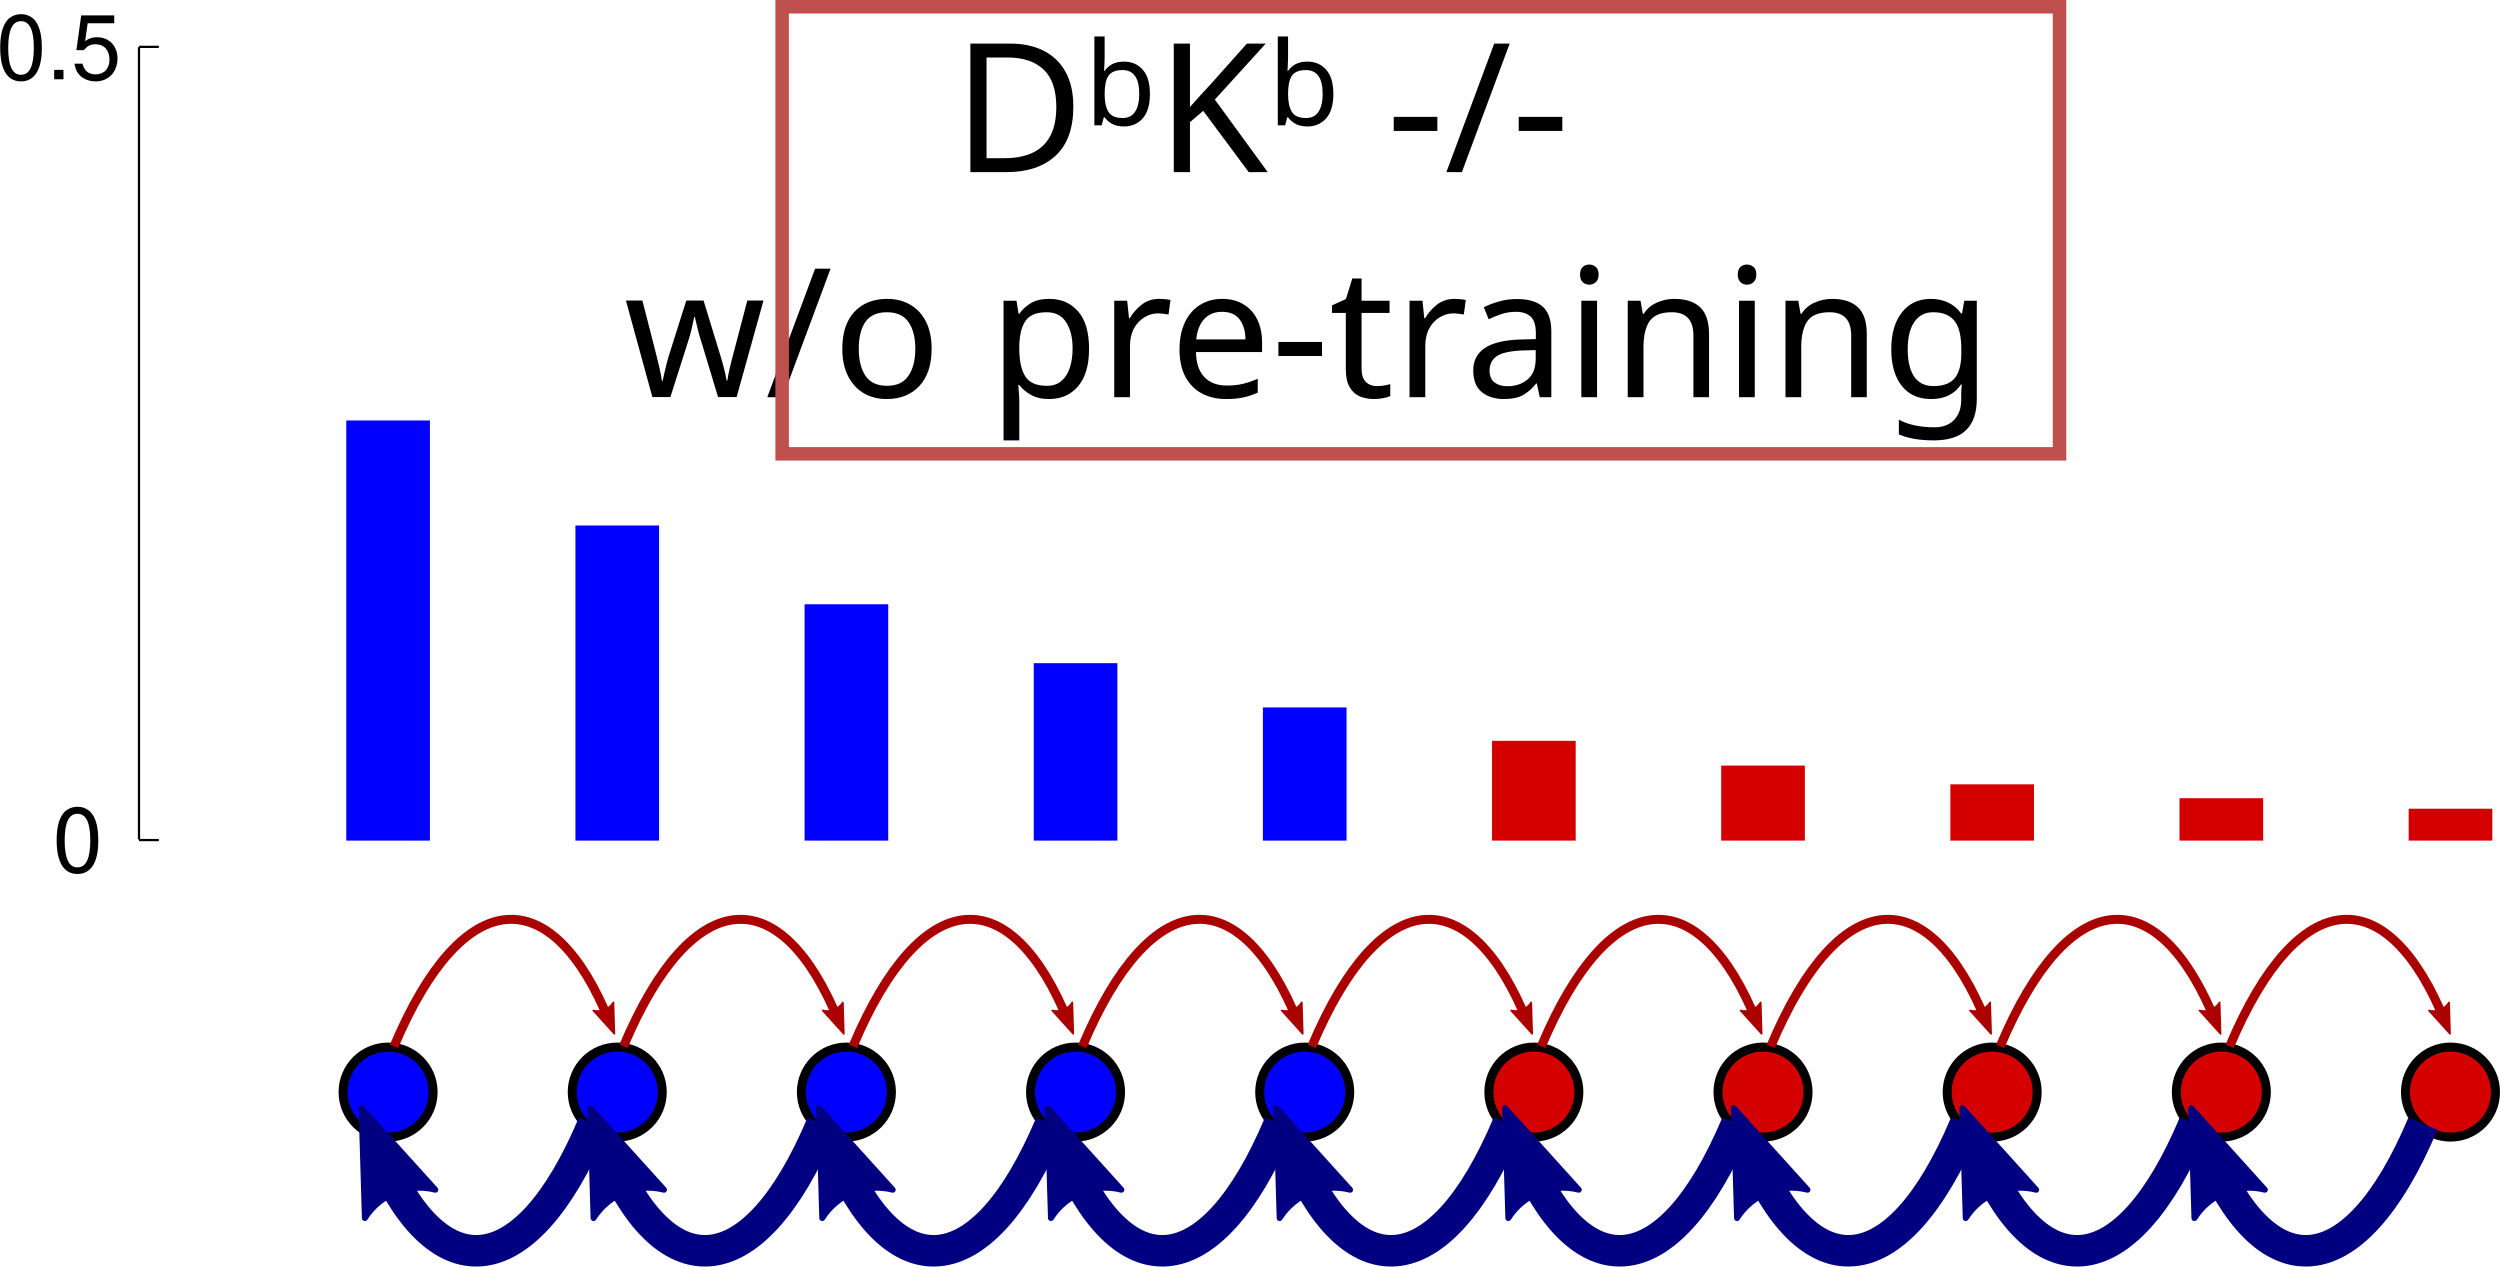
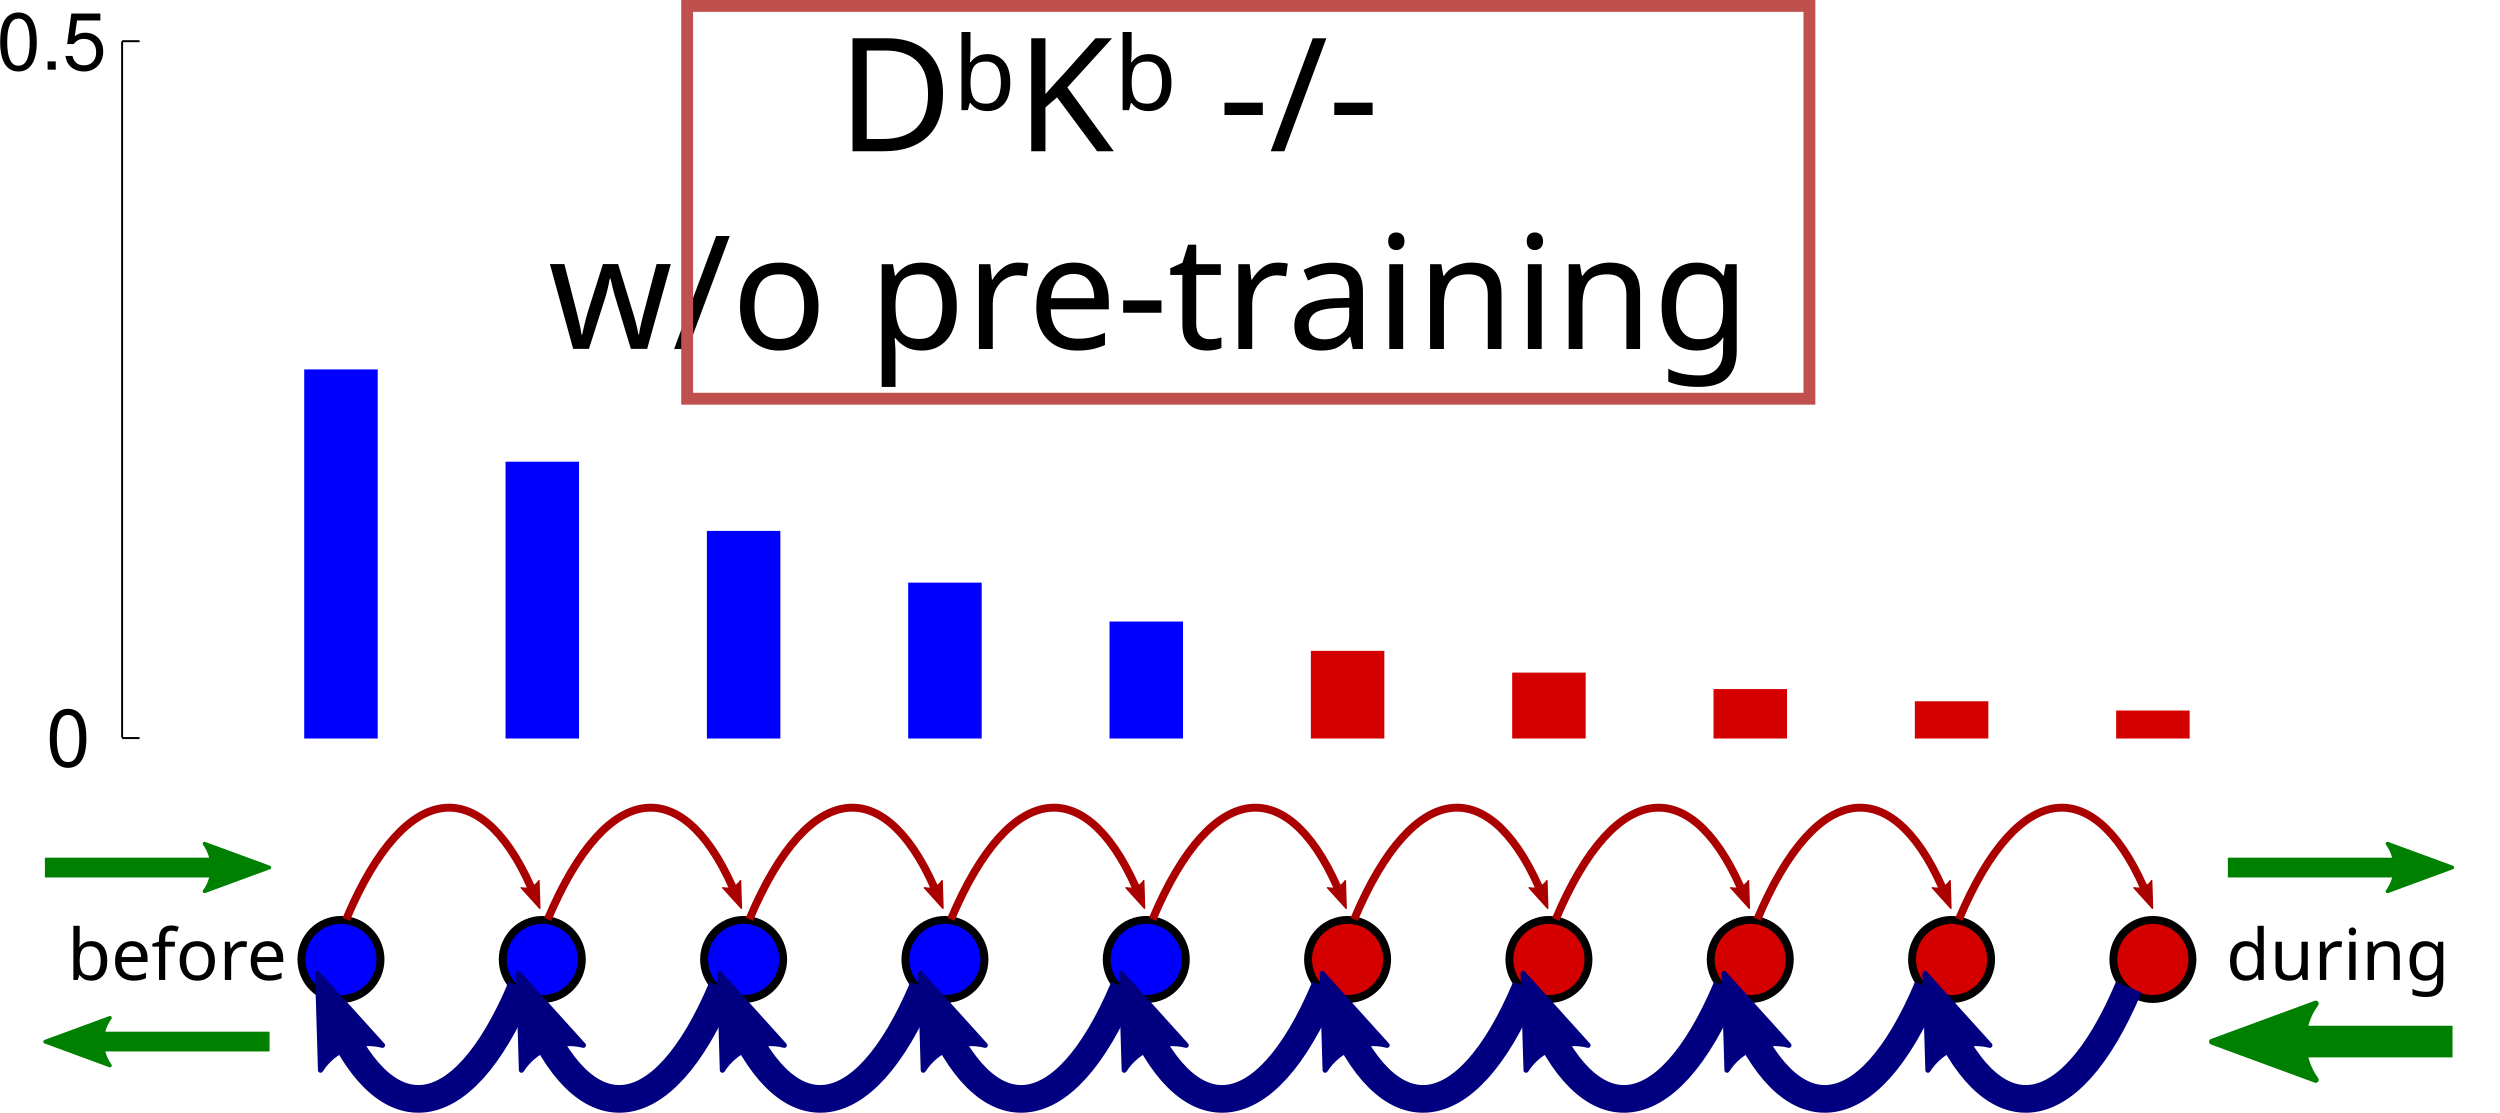
- <svg xmlns="http://www.w3.org/2000/svg" width="277.7" height="140.688" id="svg2" version="1.1">
+ <svg xmlns="http://www.w3.org/2000/svg" width="316.084" height="140.688" id="svg2" version="1.1">
  <defs id="defs4">
    <marker orient="auto" refY="0" refX="0" id="Arrow2Send" style="overflow:visible">
      <path id="path4544" style="font-size:12px;fill-rule:evenodd;stroke-width:0.625;stroke-linejoin:round" d="M 8.719,4.034 -2.207,0.016 8.719,-4.002 c -1.745,2.372 -1.735,5.617 -6e-7,8.035 z" transform="matrix(-0.3,0,0,-0.3,0.69,0)" />
    </marker>
    <marker orient="auto" refY="0" refX="0" id="Arrow2Sstart" style="overflow:visible">
      <path id="path4541" style="font-size:12px;fill-rule:evenodd;stroke-width:0.625;stroke-linejoin:round" d="M 8.719,4.034 -2.207,0.016 8.719,-4.002 c -1.745,2.372 -1.735,5.617 -6e-7,8.035 z" transform="matrix(0.3,0,0,0.3,-0.69,0)" />
    </marker>
    <marker orient="auto" refY="0" refX="0" id="Arrow2Send-4" style="overflow:visible">
      <path id="path4544-5" style="font-size:12px;fill-rule:evenodd;stroke-width:0.625;stroke-linejoin:round" d="M 8.719,4.034 -2.207,0.016 8.719,-4.002 c -1.745,2.372 -1.735,5.617 -6e-7,8.035 z" transform="matrix(-0.3,0,0,-0.3,0.69,0)" />
    </marker>
    <marker orient="auto" refY="0" refX="0" id="Arrow2Send-3" style="overflow:visible">
      <path id="path4544-52" style="font-size:12px;fill-rule:evenodd;stroke-width:0.625;stroke-linejoin:round" d="M 8.719,4.034 -2.207,0.016 8.719,-4.002 c -1.745,2.372 -1.735,5.617 -6e-7,8.035 z" transform="matrix(-0.3,0,0,-0.3,0.69,0)" />
    </marker>
    <marker orient="auto" refY="0" refX="0" id="Arrow2Send-9" style="overflow:visible">
      <path id="path4544-4" style="font-size:12px;fill-rule:evenodd;stroke-width:0.625;stroke-linejoin:round" d="M 8.719,4.034 -2.207,0.016 8.719,-4.002 c -1.745,2.372 -1.735,5.617 -6e-7,8.035 z" transform="matrix(-0.3,0,0,-0.3,0.69,0)" />
    </marker>
    <marker orient="auto" refY="0" refX="0" id="Arrow2Send-0" style="overflow:visible">
      <path id="path4544-59" style="font-size:12px;fill-rule:evenodd;stroke-width:0.625;stroke-linejoin:round" d="M 8.719,4.034 -2.207,0.016 8.719,-4.002 c -1.745,2.372 -1.735,5.617 -6e-7,8.035 z" transform="matrix(-0.3,0,0,-0.3,0.69,0)" />
    </marker>
    <marker orient="auto" refY="0" refX="0" id="Arrow2Send-6" style="overflow:visible">
      <path id="path4544-594" style="font-size:12px;fill-rule:evenodd;stroke-width:0.625;stroke-linejoin:round" d="M 8.719,4.034 -2.207,0.016 8.719,-4.002 c -1.745,2.372 -1.735,5.617 -6e-7,8.035 z" transform="matrix(-0.3,0,0,-0.3,0.69,0)" />
    </marker>
    <marker orient="auto" refY="0" refX="0" id="Arrow2Send-43" style="overflow:visible">
      <path id="path4544-54" style="font-size:12px;fill-rule:evenodd;stroke-width:0.625;stroke-linejoin:round" d="M 8.719,4.034 -2.207,0.016 8.719,-4.002 c -1.745,2.372 -1.735,5.617 -6e-7,8.035 z" transform="matrix(-0.3,0,0,-0.3,0.69,0)" />
    </marker>
    <marker orient="auto" refY="0" refX="0" id="Arrow2Send-41" style="overflow:visible">
      <path id="path4544-6" style="font-size:12px;fill-rule:evenodd;stroke-width:0.625;stroke-linejoin:round" d="M 8.719,4.034 -2.207,0.016 8.719,-4.002 c -1.745,2.372 -1.735,5.617 -6e-7,8.035 z" transform="matrix(-0.3,0,0,-0.3,0.69,0)" />
    </marker>
    <marker orient="auto" refY="0" refX="0" id="Arrow2Send-1" style="overflow:visible">
      <path id="path4544-58" style="font-size:12px;fill-rule:evenodd;stroke-width:0.625;stroke-linejoin:round" d="M 8.719,4.034 -2.207,0.016 8.719,-4.002 c -1.745,2.372 -1.735,5.617 -6e-7,8.035 z" transform="matrix(-0.3,0,0,-0.3,0.69,0)" />
    </marker>
    <marker orient="auto" refY="0" refX="0" id="Arrow2Send-01" style="overflow:visible">
      <path id="path4544-40" style="font-size:12px;fill-rule:evenodd;stroke-width:0.625;stroke-linejoin:round" d="M 8.719,4.034 -2.207,0.016 8.719,-4.002 c -1.745,2.372 -1.735,5.617 -6e-7,8.035 z" transform="matrix(-0.3,0,0,-0.3,0.69,0)" />
    </marker>
    <marker orient="auto" refY="0" refX="0" id="Arrow2Send-91" style="overflow:visible">
      <path id="path4544-7" style="font-size:12px;fill-rule:evenodd;stroke-width:0.625;stroke-linejoin:round" d="M 8.719,4.034 -2.207,0.016 8.719,-4.002 c -1.745,2.372 -1.735,5.617 -6e-7,8.035 z" transform="matrix(-0.3,0,0,-0.3,0.69,0)" />
    </marker>
    <marker orient="auto" refY="0" refX="0" id="Arrow2Send-96" style="overflow:visible">
      <path id="path4544-8" style="font-size:12px;fill-rule:evenodd;stroke-width:0.625;stroke-linejoin:round" d="M 8.719,4.034 -2.207,0.016 8.719,-4.002 c -1.745,2.372 -1.735,5.617 -6e-7,8.035 z" transform="matrix(-0.3,0,0,-0.3,0.69,0)" />
    </marker>
    <marker orient="auto" refY="0" refX="0" id="Arrow2Send-30" style="overflow:visible">
      <path id="path4544-2" style="font-size:12px;fill-rule:evenodd;stroke-width:0.625;stroke-linejoin:round" d="M 8.719,4.034 -2.207,0.016 8.719,-4.002 c -1.745,2.372 -1.735,5.617 -6e-7,8.035 z" transform="matrix(-0.3,0,0,-0.3,0.69,0)" />
    </marker>
    <marker orient="auto" refY="0" refX="0" id="Arrow2Send-92" style="overflow:visible">
      <path id="path4544-24" style="font-size:12px;fill-rule:evenodd;stroke-width:0.625;stroke-linejoin:round" d="M 8.719,4.034 -2.207,0.016 8.719,-4.002 c -1.745,2.372 -1.735,5.617 -6e-7,8.035 z" transform="matrix(-0.3,0,0,-0.3,0.69,0)" />
    </marker>
    <marker orient="auto" refY="0" refX="0" id="Arrow2Send-8" style="overflow:visible">
      <path id="path4544-72" style="font-size:12px;fill-rule:evenodd;stroke-width:0.625;stroke-linejoin:round" d="M 8.719,4.034 -2.207,0.016 8.719,-4.002 c -1.745,2.372 -1.735,5.617 -6e-7,8.035 z" transform="matrix(-0.3,0,0,-0.3,0.69,0)" />
    </marker>
    <marker orient="auto" refY="0" refX="0" id="Arrow2Send-34" style="overflow:visible">
      <path id="path4544-3" style="font-size:12px;fill-rule:evenodd;stroke-width:0.625;stroke-linejoin:round" d="M 8.719,4.034 -2.207,0.016 8.719,-4.002 c -1.745,2.372 -1.735,5.617 -6e-7,8.035 z" transform="matrix(-0.3,0,0,-0.3,0.69,0)" />
    </marker>
    <marker orient="auto" refY="0" refX="0" id="Arrow2Send-32" style="overflow:visible">
      <path id="path4544-76" style="font-size:12px;fill-rule:evenodd;stroke-width:0.625;stroke-linejoin:round" d="M 8.719,4.034 -2.207,0.016 8.719,-4.002 c -1.745,2.372 -1.735,5.617 -6e-7,8.035 z" transform="matrix(-0.3,0,0,-0.3,0.69,0)" />
    </marker>
    <marker orient="auto" refY="0" refX="0" id="Arrow2Send-36" style="overflow:visible">
      <path id="path4544-9" style="font-size:12px;fill-rule:evenodd;stroke-width:0.625;stroke-linejoin:round" d="M 8.719,4.034 -2.207,0.016 8.719,-4.002 c -1.745,2.372 -1.735,5.617 -6e-7,8.035 z" transform="matrix(-0.3,0,0,-0.3,0.69,0)" />
    </marker>
    <marker orient="auto" refY="0" refX="0" id="Arrow2Send-33" style="overflow:visible">
      <path id="path4544-0" style="font-size:12px;fill-rule:evenodd;stroke-width:0.625;stroke-linejoin:round" d="M 8.719,4.034 -2.207,0.016 8.719,-4.002 c -1.745,2.372 -1.735,5.617 -6e-7,8.035 z" transform="matrix(-0.3,0,0,-0.3,0.69,0)" />
    </marker>
    <marker orient="auto" refY="0" refX="0" id="Arrow2SendM" style="overflow:visible">
      <path id="path3097" style="font-size:12px;fill:#aa0000;fill-rule:evenodd;stroke:#aa0000;stroke-width:0.625;stroke-linejoin:round" d="M 8.719,4.034 -2.207,0.016 8.719,-4.002 c -1.745,2.372 -1.735,5.617 -6e-7,8.035 z" transform="matrix(-0.3,0,0,-0.3,0.69,0)" />
    </marker>
    <marker orient="auto" refY="0" refX="0" id="Arrow2Sendg" style="overflow:visible">
      <path id="path3100" style="font-size:12px;fill:#aa0000;fill-rule:evenodd;stroke:#aa0000;stroke-width:0.625;stroke-linejoin:round" d="M 8.719,4.034 -2.207,0.016 8.719,-4.002 c -1.745,2.372 -1.735,5.617 -6e-7,8.035 z" transform="matrix(-0.3,0,0,-0.3,0.69,0)" />
    </marker>
    <marker orient="auto" refY="0" refX="0" id="Arrow2Send3" style="overflow:visible">
      <path id="path3103" style="font-size:12px;fill:#aa0000;fill-rule:evenodd;stroke:#aa0000;stroke-width:0.625;stroke-linejoin:round" d="M 8.719,4.034 -2.207,0.016 8.719,-4.002 c -1.745,2.372 -1.735,5.617 -6e-7,8.035 z" transform="matrix(-0.3,0,0,-0.3,0.69,0)" />
    </marker>
    <marker orient="auto" refY="0" refX="0" id="Arrow2Sends" style="overflow:visible">
      <path id="path3106" style="font-size:12px;fill:#aa0000;fill-rule:evenodd;stroke:#aa0000;stroke-width:0.625;stroke-linejoin:round" d="M 8.719,4.034 -2.207,0.016 8.719,-4.002 c -1.745,2.372 -1.735,5.617 -6e-7,8.035 z" transform="matrix(-0.3,0,0,-0.3,0.69,0)" />
    </marker>
    <marker orient="auto" refY="0" refX="0" id="Arrow2Sendz" style="overflow:visible">
      <path id="path3109" style="font-size:12px;fill:#aa0000;fill-rule:evenodd;stroke:#aa0000;stroke-width:0.625;stroke-linejoin:round" d="M 8.719,4.034 -2.207,0.016 8.719,-4.002 c -1.745,2.372 -1.735,5.617 -6e-7,8.035 z" transform="matrix(-0.3,0,0,-0.3,0.69,0)" />
    </marker>
    <marker orient="auto" refY="0" refX="0" id="Arrow2SendI" style="overflow:visible">
      <path id="path3112" style="font-size:12px;fill:#aa0000;fill-rule:evenodd;stroke:#aa0000;stroke-width:0.625;stroke-linejoin:round" d="M 8.719,4.034 -2.207,0.016 8.719,-4.002 c -1.745,2.372 -1.735,5.617 -6e-7,8.035 z" transform="matrix(-0.3,0,0,-0.3,0.69,0)" />
    </marker>
    <marker orient="auto" refY="0" refX="0" id="Arrow2Send7" style="overflow:visible">
      <path id="path3115" style="font-size:12px;fill:#aa0000;fill-rule:evenodd;stroke:#aa0000;stroke-width:0.625;stroke-linejoin:round" d="M 8.719,4.034 -2.207,0.016 8.719,-4.002 c -1.745,2.372 -1.735,5.617 -6e-7,8.035 z" transform="matrix(-0.3,0,0,-0.3,0.69,0)" />
    </marker>
    <marker orient="auto" refY="0" refX="0" id="Arrow2SendG" style="overflow:visible">
      <path id="path3118" style="font-size:12px;fill:#aa0000;fill-rule:evenodd;stroke:#aa0000;stroke-width:0.625;stroke-linejoin:round" d="M 8.719,4.034 -2.207,0.016 8.719,-4.002 c -1.745,2.372 -1.735,5.617 -6e-7,8.035 z" transform="matrix(-0.3,0,0,-0.3,0.69,0)" />
    </marker>
    <marker orient="auto" refY="0" refX="0" id="Arrow2SendJ" style="overflow:visible">
      <path id="path3121" style="font-size:12px;fill:#aa0000;fill-rule:evenodd;stroke:#aa0000;stroke-width:0.625;stroke-linejoin:round" d="M 8.719,4.034 -2.207,0.016 8.719,-4.002 c -1.745,2.372 -1.735,5.617 -6e-7,8.035 z" transform="matrix(-0.3,0,0,-0.3,0.69,0)" />
    </marker>
    <marker orient="auto" refY="0" refX="0" id="Arrow2Sendzk" style="overflow:visible">
      <path id="path3315" style="font-size:12px;fill:#000080;fill-rule:evenodd;stroke:#000080;stroke-width:0.625;stroke-linejoin:round" d="M 8.719,4.034 -2.207,0.016 8.719,-4.002 c -1.745,2.372 -1.735,5.617 -6e-7,8.035 z" transform="matrix(-0.3,0,0,-0.3,0.69,0)" />
    </marker>
    <marker orient="auto" refY="0" refX="0" id="Arrow2SendD" style="overflow:visible">
      <path id="path3318" style="font-size:12px;fill:#000080;fill-rule:evenodd;stroke:#000080;stroke-width:0.625;stroke-linejoin:round" d="M 8.719,4.034 -2.207,0.016 8.719,-4.002 c -1.745,2.372 -1.735,5.617 -6e-7,8.035 z" transform="matrix(-0.3,0,0,-0.3,0.69,0)" />
    </marker>
    <marker orient="auto" refY="0" refX="0" id="Arrow2SendO" style="overflow:visible">
      <path id="path3321" style="font-size:12px;fill:#000080;fill-rule:evenodd;stroke:#000080;stroke-width:0.625;stroke-linejoin:round" d="M 8.719,4.034 -2.207,0.016 8.719,-4.002 c -1.745,2.372 -1.735,5.617 -6e-7,8.035 z" transform="matrix(-0.3,0,0,-0.3,0.69,0)" />
    </marker>
    <marker orient="auto" refY="0" refX="0" id="Arrow2Sendu" style="overflow:visible">
      <path id="path3324" style="font-size:12px;fill:#000080;fill-rule:evenodd;stroke:#000080;stroke-width:0.625;stroke-linejoin:round" d="M 8.719,4.034 -2.207,0.016 8.719,-4.002 c -1.745,2.372 -1.735,5.617 -6e-7,8.035 z" transform="matrix(-0.3,0,0,-0.3,0.69,0)" />
    </marker>
    <marker orient="auto" refY="0" refX="0" id="Arrow2Sendd" style="overflow:visible">
      <path id="path3327" style="font-size:12px;fill:#000080;fill-rule:evenodd;stroke:#000080;stroke-width:0.625;stroke-linejoin:round" d="M 8.719,4.034 -2.207,0.016 8.719,-4.002 c -1.745,2.372 -1.735,5.617 -6e-7,8.035 z" transform="matrix(-0.3,0,0,-0.3,0.69,0)" />
    </marker>
    <marker orient="auto" refY="0" refX="0" id="Arrow2Send9" style="overflow:visible">
      <path id="path3330" style="font-size:12px;fill:#000080;fill-rule:evenodd;stroke:#000080;stroke-width:0.625;stroke-linejoin:round" d="M 8.719,4.034 -2.207,0.016 8.719,-4.002 c -1.745,2.372 -1.735,5.617 -6e-7,8.035 z" transform="matrix(-0.3,0,0,-0.3,0.69,0)" />
    </marker>
    <marker orient="auto" refY="0" refX="0" id="Arrow2SendI1" style="overflow:visible">
      <path id="path3333" style="font-size:12px;fill:#000080;fill-rule:evenodd;stroke:#000080;stroke-width:0.625;stroke-linejoin:round" d="M 8.719,4.034 -2.207,0.016 8.719,-4.002 c -1.745,2.372 -1.735,5.617 -6e-7,8.035 z" transform="matrix(-0.3,0,0,-0.3,0.69,0)" />
    </marker>
    <marker orient="auto" refY="0" refX="0" id="Arrow2Senda" style="overflow:visible">
      <path id="path3336" style="font-size:12px;fill:#000080;fill-rule:evenodd;stroke:#000080;stroke-width:0.625;stroke-linejoin:round" d="M 8.719,4.034 -2.207,0.016 8.719,-4.002 c -1.745,2.372 -1.735,5.617 -6e-7,8.035 z" transform="matrix(-0.3,0,0,-0.3,0.69,0)" />
    </marker>
    <marker orient="auto" refY="0" refX="0" id="Arrow2SendaN" style="overflow:visible">
      <path id="path3339" style="font-size:12px;fill:#000080;fill-rule:evenodd;stroke:#000080;stroke-width:0.625;stroke-linejoin:round" d="M 8.719,4.034 -2.207,0.016 8.719,-4.002 c -1.745,2.372 -1.735,5.617 -6e-7,8.035 z" transform="matrix(-0.3,0,0,-0.3,0.69,0)" />
    </marker>
+     <marker orient="auto" refY="0" refX="0" id="Arrow2Send-33d2" style="overflow:visible">
+       <path id="path5288" style="font-size:12px;fill:#008000;fill-rule:evenodd;stroke:#008000;stroke-width:0.625;stroke-linejoin:round" d="M 8.719,4.034 -2.207,0.016 8.719,-4.002 c -1.745,2.372 -1.735,5.617 -6e-7,8.035 z" transform="matrix(-0.3,0,0,-0.3,0.69,0)" />
+     </marker>
+     <marker orient="auto" refY="0" refX="0" id="Arrow2Send-337r" style="overflow:visible">
+       <path id="path5291" style="font-size:12px;fill:#008000;fill-rule:evenodd;stroke:#008000;stroke-width:0.625;stroke-linejoin:round" d="M 8.719,4.034 -2.207,0.016 8.719,-4.002 c -1.745,2.372 -1.735,5.617 -6e-7,8.035 z" transform="matrix(-0.3,0,0,-0.3,0.69,0)" />
+     </marker>
+     <marker orient="auto" refY="0" refX="0" id="Arrow2Send-33Jk" style="overflow:visible">
+       <path id="path5285" style="font-size:12px;fill:#008000;fill-rule:evenodd;stroke:#008000;stroke-width:0.625;stroke-linejoin:round" d="M 8.719,4.034 -2.207,0.016 8.719,-4.002 c -1.745,2.372 -1.735,5.617 -6e-7,8.035 z" transform="matrix(-0.3,0,0,-0.3,0.69,0)" />
+     </marker>
+     <marker orient="auto" refY="0" refX="0" id="Arrow2Send-33V0" style="overflow:visible">
+       <path id="path5294" style="font-size:12px;fill:#008000;fill-rule:evenodd;stroke:#008000;stroke-width:0.625;stroke-linejoin:round" d="M 8.719,4.034 -2.207,0.016 8.719,-4.002 c -1.745,2.372 -1.735,5.617 -6e-7,8.035 z" transform="matrix(-0.3,0,0,-0.3,0.69,0)" />
+     </marker>
  </defs>
  <g id="layer1" transform="translate(-99.48812,-319.6246)">
    <path transform="matrix(-1,0,0,1,556.6883,93.57143)" style="fill:#d40000;stroke:#000000;stroke-width:1;stroke-linecap:round;stroke-linejoin:round;stroke-miterlimit:4;stroke-dasharray:none;stroke-dashoffset:0" id="path2994-3-2-1" d="m 190,347.362 c 0,2.761 -2.239,5 -5,5 -2.761,0 -5,-2.239 -5,-5 0,-2.761 2.239,-5 5,-5 2.761,0 5,2.239 5,5 z" />
    <path transform="matrix(-1,0,0,1,531.2338,93.57143)" style="fill:#d40000;stroke:#000000;stroke-width:1;stroke-linecap:round;stroke-linejoin:round;stroke-miterlimit:4;stroke-dasharray:none;stroke-dashoffset:0" id="path2994-3-2-7" d="m 190,347.362 c 0,2.761 -2.239,5 -5,5 -2.761,0 -5,-2.239 -5,-5 0,-2.761 2.239,-5 5,-5 2.761,0 5,2.239 5,5 z" />
    <path transform="matrix(-1,0,0,1,480.3247,93.57143)" style="fill:#d40000;stroke:#000000;stroke-width:1;stroke-linecap:round;stroke-linejoin:round;stroke-miterlimit:4;stroke-dasharray:none;stroke-dashoffset:0" id="path2994-3-2-4" d="m 190,347.362 c 0,2.761 -2.239,5 -5,5 -2.761,0 -5,-2.239 -5,-5 0,-2.761 2.239,-5 5,-5 2.761,0 5,2.239 5,5 z" />
    <path transform="matrix(-1,0,0,1,505.7792,93.57143)" style="fill:#d40000;stroke:#000000;stroke-width:1;stroke-linecap:round;stroke-linejoin:round;stroke-miterlimit:4;stroke-dasharray:none;stroke-dashoffset:0" id="path2994-3-2-0" d="m 190,347.362 c 0,2.761 -2.239,5 -5,5 -2.761,0 -5,-2.239 -5,-5 0,-2.761 2.239,-5 5,-5 2.761,0 5,2.239 5,5 z" />
    <path transform="matrix(-1,0,0,1,454.8701,93.57143)" style="fill:#d40000;stroke:#000000;stroke-width:1;stroke-linecap:round;stroke-linejoin:round;stroke-miterlimit:4;stroke-dasharray:none;stroke-dashoffset:0" id="path2994-3-2-9" d="m 190,347.362 c 0,2.761 -2.239,5 -5,5 -2.761,0 -5,-2.239 -5,-5 0,-2.761 2.239,-5 5,-5 2.761,0 5,2.239 5,5 z" />
    <path transform="matrix(-1,0,0,1,327.5974,93.57143)" style="fill:#0000ff;stroke:#000000;stroke-width:1;stroke-linecap:round;stroke-linejoin:round;stroke-miterlimit:4;stroke-dasharray:none;stroke-dashoffset:0" id="path2994-4" d="m 190,347.362 c 0,2.761 -2.239,5 -5,5 -2.761,0 -5,-2.239 -5,-5 0,-2.761 2.239,-5 5,-5 2.761,0 5,2.239 5,5 z" />
    <path transform="matrix(-1,0,0,1,353.0519,93.57143)" style="fill:#0000ff;stroke:#000000;stroke-width:1;stroke-linecap:round;stroke-linejoin:round;stroke-miterlimit:4;stroke-dasharray:none;stroke-dashoffset:0" id="path2994-8" d="m 190,347.362 c 0,2.761 -2.239,5 -5,5 -2.761,0 -5,-2.239 -5,-5 0,-2.761 2.239,-5 5,-5 2.761,0 5,2.239 5,5 z" />
    <path transform="matrix(-1,0,0,1,378.5065,93.57143)" style="fill:#0000ff;stroke:#000000;stroke-width:1;stroke-linecap:round;stroke-linejoin:round;stroke-miterlimit:4;stroke-dasharray:none;stroke-dashoffset:0" id="path2994-82" d="m 190,347.362 c 0,2.761 -2.239,5 -5,5 -2.761,0 -5,-2.239 -5,-5 0,-2.761 2.239,-5 5,-5 2.761,0 5,2.239 5,5 z" />
    <path transform="matrix(-1,0,0,1,403.961,93.57143)" style="fill:#0000ff;stroke:#000000;stroke-width:1;stroke-linecap:round;stroke-linejoin:round;stroke-miterlimit:4;stroke-dasharray:none;stroke-dashoffset:0" id="path2994-45" d="m 190,347.362 c 0,2.761 -2.239,5 -5,5 -2.761,0 -5,-2.239 -5,-5 0,-2.761 2.239,-5 5,-5 2.761,0 5,2.239 5,5 z" />
    <path transform="matrix(-1,0,0,1,429.4156,93.57143)" style="fill:#0000ff;stroke:#000000;stroke-width:1;stroke-linecap:round;stroke-linejoin:round;stroke-miterlimit:4;stroke-dasharray:none;stroke-dashoffset:0" id="path2994-5" d="m 190,347.362 c 0,2.761 -2.239,5 -5,5 -2.761,0 -5,-2.239 -5,-5 0,-2.761 2.239,-5 5,-5 2.761,0 5,2.239 5,5 z" />
    <path style="fill:none;stroke:#aa0000;stroke-width:1;stroke-linecap:butt;stroke-linejoin:miter;stroke-miterlimit:4;stroke-opacity:1;stroke-dasharray:none;marker-end:url(#Arrow2Sendz)" d="m 143.256,435.86 c 7.696,-18.279 17.625,-18.423 23.968,-2.651" id="path5894-5" />
    <path style="fill:none;stroke:#aa0000;stroke-width:1;stroke-linecap:butt;stroke-linejoin:miter;stroke-miterlimit:4;stroke-opacity:1;stroke-dasharray:none;marker-end:url(#Arrow2Sends)" d="m 347.157,435.86 c 7.696,-18.279 17.625,-18.423 23.968,-2.651" id="path5894-5-4" />
    <path style="fill:none;stroke:#aa0000;stroke-width:1;stroke-linecap:butt;stroke-linejoin:miter;stroke-miterlimit:4;stroke-opacity:1;stroke-dasharray:none;marker-end:url(#Arrow2Sendg)" d="m 321.669,435.86 c 7.696,-18.279 17.625,-18.423 23.968,-2.651" id="path5894-5-9" />
    <path style="fill:none;stroke:#aa0000;stroke-width:1;stroke-linecap:butt;stroke-linejoin:miter;stroke-miterlimit:4;stroke-opacity:1;stroke-dasharray:none;marker-end:url(#Arrow2SendJ)" d="m 296.182,435.86 c 7.696,-18.279 17.625,-18.423 23.968,-2.651" id="path5894-5-93" />
    <path style="fill:none;stroke:#aa0000;stroke-width:1;stroke-linecap:butt;stroke-linejoin:miter;stroke-miterlimit:4;stroke-opacity:1;stroke-dasharray:none;marker-end:url(#Arrow2SendG)" d="m 270.694,435.86 c 7.696,-18.279 17.625,-18.423 23.968,-2.651" id="path5894-5-48" />
    <path style="fill:none;stroke:#aa0000;stroke-width:1;stroke-linecap:butt;stroke-linejoin:miter;stroke-miterlimit:4;stroke-opacity:1;stroke-dasharray:none;marker-end:url(#Arrow2SendM)" d="m 245.206,435.86 c 7.696,-18.279 17.625,-18.423 23.968,-2.651" id="path5894-5-8" />
    <path style="fill:none;stroke:#aa0000;stroke-width:1;stroke-linecap:butt;stroke-linejoin:miter;stroke-miterlimit:4;stroke-opacity:1;stroke-dasharray:none;marker-end:url(#Arrow2Send3)" d="m 219.719,435.86 c 7.696,-18.279 17.625,-18.423 23.968,-2.651" id="path5894-5-2" />
    <path style="fill:none;stroke:#aa0000;stroke-width:1;stroke-linecap:butt;stroke-linejoin:miter;stroke-miterlimit:4;stroke-opacity:1;stroke-dasharray:none;marker-end:url(#Arrow2SendI)" d="m 194.231,435.86 c 7.696,-18.279 17.625,-18.423 23.968,-2.651" id="path5894-5-98" />
    <path style="fill:none;stroke:#aa0000;stroke-width:1;stroke-linecap:butt;stroke-linejoin:miter;stroke-miterlimit:4;stroke-opacity:1;stroke-dasharray:none;marker-end:url(#Arrow2Send7)" d="m 168.743,435.86 c 7.696,-18.279 17.625,-18.423 23.968,-2.651" id="path5894-5-49" />
    <path style="fill:none;stroke:#000080;stroke-width:3.5;stroke-linecap:butt;stroke-linejoin:miter;stroke-miterlimit:4;stroke-opacity:1;stroke-dasharray:none;stroke-dashoffset:0;marker-end:url(#Arrow2SendD)" d="m 165.399,444.446 c -7.696,18.279 -17.625,18.423 -23.968,2.651" id="path5894-5-1" />
    <path style="fill:none;stroke:#000080;stroke-width:3.5;stroke-linecap:butt;stroke-linejoin:miter;stroke-miterlimit:4;stroke-opacity:1;stroke-dasharray:none;stroke-dashoffset:0;marker-end:url(#Arrow2Senda)" d="m 368.626,444.446 c -7.696,18.279 -17.625,18.423 -23.968,2.651" id="path5894-5-1-1" />
    <path style="fill:none;stroke:#000080;stroke-width:3.5;stroke-linecap:butt;stroke-linejoin:miter;stroke-miterlimit:4;stroke-opacity:1;stroke-dasharray:none;stroke-dashoffset:0;marker-end:url(#Arrow2Sendd)" d="m 343.223,444.446 c -7.696,18.279 -17.625,18.423 -23.968,2.651" id="path5894-5-1-19" />
    <path style="fill:none;stroke:#000080;stroke-width:3.5;stroke-linecap:butt;stroke-linejoin:miter;stroke-miterlimit:4;stroke-opacity:1;stroke-dasharray:none;stroke-dashoffset:0;marker-end:url(#Arrow2SendI1)" d="m 317.819,444.446 c -7.696,18.279 -17.625,18.423 -23.968,2.651" id="path5894-5-1-0" />
    <path style="fill:none;stroke:#000080;stroke-width:3.5;stroke-linecap:butt;stroke-linejoin:miter;stroke-miterlimit:4;stroke-opacity:1;stroke-dasharray:none;stroke-dashoffset:0;marker-end:url(#Arrow2SendO)" d="m 292.416,444.446 c -7.696,18.279 -17.625,18.423 -23.968,2.651" id="path5894-5-1-8" />
    <path style="fill:none;stroke:#000080;stroke-width:3.5;stroke-linecap:butt;stroke-linejoin:miter;stroke-miterlimit:4;stroke-opacity:1;stroke-dasharray:none;stroke-dashoffset:0;marker-end:url(#Arrow2Sendu)" d="m 267.013,444.446 c -7.696,18.279 -17.625,18.423 -23.968,2.651" id="path5894-5-1-9" />
    <path style="fill:none;stroke:#000080;stroke-width:3.5;stroke-linecap:butt;stroke-linejoin:miter;stroke-miterlimit:4;stroke-opacity:1;stroke-dasharray:none;stroke-dashoffset:0;marker-end:url(#Arrow2Sendzk)" d="m 241.609,444.446 c -7.696,18.279 -17.625,18.423 -23.968,2.651" id="path5894-5-1-95" />
    <path style="fill:none;stroke:#000080;stroke-width:3.5;stroke-linecap:butt;stroke-linejoin:miter;stroke-miterlimit:4;stroke-opacity:1;stroke-dasharray:none;stroke-dashoffset:0;marker-end:url(#Arrow2Send9)" d="m 216.206,444.446 c -7.696,18.279 -17.625,18.423 -23.968,2.651" id="path5894-5-1-191" />
    <path style="fill:none;stroke:#000080;stroke-width:3.5;stroke-linecap:butt;stroke-linejoin:miter;stroke-miterlimit:4;stroke-opacity:1;stroke-dasharray:none;stroke-dashoffset:0;marker-end:url(#Arrow2SendaN)" d="m 190.802,444.446 c -7.696,18.279 -17.625,18.423 -23.968,2.651" id="path5894-5-1-15" />
    <g transform="matrix(1,0,0,-1,96.84421,425.3064)" id="g144">
      <text id="text146" transform="matrix(1,0,0,-1,8.5,8.8332)">
        <tspan id="tspan148" y="0" x="0" style="font-size:10px;font-variant:normal;font-weight:normal;writing-mode:lr-tb;fill:#000000;fill-opacity:1;fill-rule:nonzero;stroke:none;font-family:Helvetica;-inkscape-font-specification:Helvetica">0</tspan>
      </text>
    </g>
    <path id="path150" style="fill:none;stroke:#000000;stroke-width:0.25;stroke-linecap:butt;stroke-linejoin:round;stroke-miterlimit:10;stroke-opacity:1;stroke-dasharray:none" d="m 114.927,324.832 2.208,0" />
    <g transform="matrix(1,0,0,-1,98.90628,513.3483)" id="g154">
      <text id="text156" transform="matrix(1,0,0,-1,0.166797,184.917)">
        <tspan id="tspan158" y="0" x="0 5.56 8.34" style="font-size:10px;font-variant:normal;font-weight:normal;writing-mode:lr-tb;fill:#000000;fill-opacity:1;fill-rule:nonzero;stroke:none;font-family:Helvetica;-inkscape-font-specification:Helvetica">0.5</tspan>
      </text>
    </g>
    <path id="path176" style="fill:none;stroke:#000000;stroke-width:0.25;stroke-linecap:butt;stroke-linejoin:round;stroke-miterlimit:10;stroke-opacity:1;stroke-dasharray:none" d="m 114.927,412.873 0,-88.012" />
    <path id="path150-1" style="fill:none;stroke:#000000;stroke-width:0.25;stroke-linecap:butt;stroke-linejoin:round;stroke-miterlimit:10;stroke-opacity:1;stroke-dasharray:none" d="m 114.927,412.941 2.208,0" />
    <path id="path186" style="fill:#0000ff;fill-opacity:1;fill-rule:evenodd;stroke:none" d="m 137.952,412.998 9.292,0 0,-46.667 -9.292,0 0,46.667 z" />
    <path id="path190" style="fill:#0000ff;fill-opacity:1;fill-rule:evenodd;stroke:none" d="m 163.406,412.998 9.292,0 0,-35 -9.292,0 0,35 z" />
    <path id="path194" style="fill:#0000ff;fill-opacity:1;fill-rule:evenodd;stroke:none" d="m 188.861,412.998 9.292,0 0,-26.25 -9.292,0 0,26.25 z" />
    <path id="path198" style="fill:#0000ff;fill-opacity:1;fill-rule:evenodd;stroke:none" d="m 214.315,412.998 9.292,0 0,-19.708 -9.292,0 0,19.708 z" />
    <path id="path202" style="fill:#0000ff;fill-opacity:1;fill-rule:evenodd;stroke:none" d="m 239.77,412.998 9.292,0 0,-14.792 -9.292,0 0,14.792 z" />
    <path id="path206" style="fill:#d40000;fill-opacity:1;fill-rule:evenodd;stroke:none" d="m 265.224,412.998 9.292,0 0,-11.083 -9.292,0 0,11.083 z" />
    <path id="path210" style="fill:#d40000;fill-opacity:1;fill-rule:evenodd;stroke:none" d="m 290.679,412.998 9.292,0 0,-8.333 -9.292,0 0,8.333 z" />
    <path id="path214" style="fill:#d40000;fill-opacity:1;fill-rule:evenodd;stroke:none" d="m 316.133,412.998 9.292,0 0,-6.25 -9.292,0 0,6.25 z" />
    <path id="path218" style="fill:#d40000;fill-opacity:1;fill-rule:evenodd;stroke:none" d="m 341.588,412.998 9.292,0 0,-4.708 -9.292,0 0,4.708 z" />
    <path id="path222" style="fill:#d40000;fill-opacity:1;fill-rule:evenodd;stroke:none" d="m 367.043,412.998 9.292,0 0,-3.542 -9.292,0 0,3.542 z" />
    <text xml:space="preserve" style="font-size:20px;font-style:normal;font-weight:normal;text-align:center;line-height:125%;letter-spacing:0px;word-spacing:0px;text-anchor:middle;fill:#000000;fill-opacity:1;stroke:none;font-family:Sans" x="257.787" y="338.747" id="text2993-8">
      <tspan id="tspan2995-2" x="257.787" y="338.747">D<tspan id="tspan3069" style="font-size:65.001%;baseline-shift:super">b</tspan>K<tspan id="tspan3071" style="font-size:65.001%;baseline-shift:super">b</tspan> -/-</tspan>
      <tspan x="257.787" y="363.747" id="tspan2997-4">w/o pre-training</tspan>
    </text>
    <rect style="fill:none;stroke:#c0504d;stroke-width:1.5;stroke-linecap:butt;stroke-miterlimit:4;stroke-opacity:1;stroke-dasharray:none;stroke-dashoffset:0" id="rect3113" width="141.891" height="49.662" x="102.364" y="-0.869" transform="translate(84.00428,321.2439)" />
+     <text xml:space="preserve" style="font-size:14px;font-style:normal;font-weight:normal;line-height:125%;letter-spacing:0px;word-spacing:0px;fill:#000000;fill-opacity:1;stroke:none;font-family:Sans" x="108.001" y="443.522" id="text3057">
+       <tspan id="tspan3059" x="108.001" y="443.522" style="font-size:9px">before</tspan>
+     </text>
+     <text xml:space="preserve" style="font-size:14px;font-style:normal;font-weight:normal;line-height:125%;letter-spacing:0px;word-spacing:0px;fill:#000000;fill-opacity:1;stroke:none;font-family:Sans" x="380.939" y="443.522" id="text3057-1">
+       <tspan id="tspan3059-7" x="380.939" y="443.522" style="font-size:9px">during</tspan>
+     </text>
+     <path style="fill:#ff9955;stroke:#008000;stroke-width:2.5;stroke-linecap:butt;stroke-linejoin:miter;stroke-miterlimit:4;stroke-opacity:1;stroke-dasharray:none;marker-end:url(#Arrow2Send-337r)" d="m 105.163,429.315 25,0" id="path3082" />
+     <path style="fill:#ff9955;stroke:#008000;stroke-width:2.5;stroke-linecap:butt;stroke-linejoin:miter;stroke-miterlimit:4;stroke-opacity:1;stroke-dasharray:none;marker-end:url(#Arrow2Send-33d2)" d="m 133.572,451.315 -25,0" id="path3082-9" />
+     <path style="fill:#ff9955;stroke:#008000;stroke-width:2.5;stroke-linecap:butt;stroke-linejoin:miter;stroke-miterlimit:4;stroke-opacity:1;stroke-dasharray:none;marker-end:url(#Arrow2Send-33V0)" d="m 381.163,429.315 25,0" id="path3082-2" />
+     <path style="fill:#ff9955;stroke:#008000;stroke-width:4;stroke-linecap:butt;stroke-linejoin:miter;stroke-miterlimit:4;stroke-opacity:1;stroke-dasharray:none;marker-end:url(#Arrow2Send-33Jk)" d="m 409.572,451.315 -25,0" id="path3082-9-4" />
  </g>
</svg>
